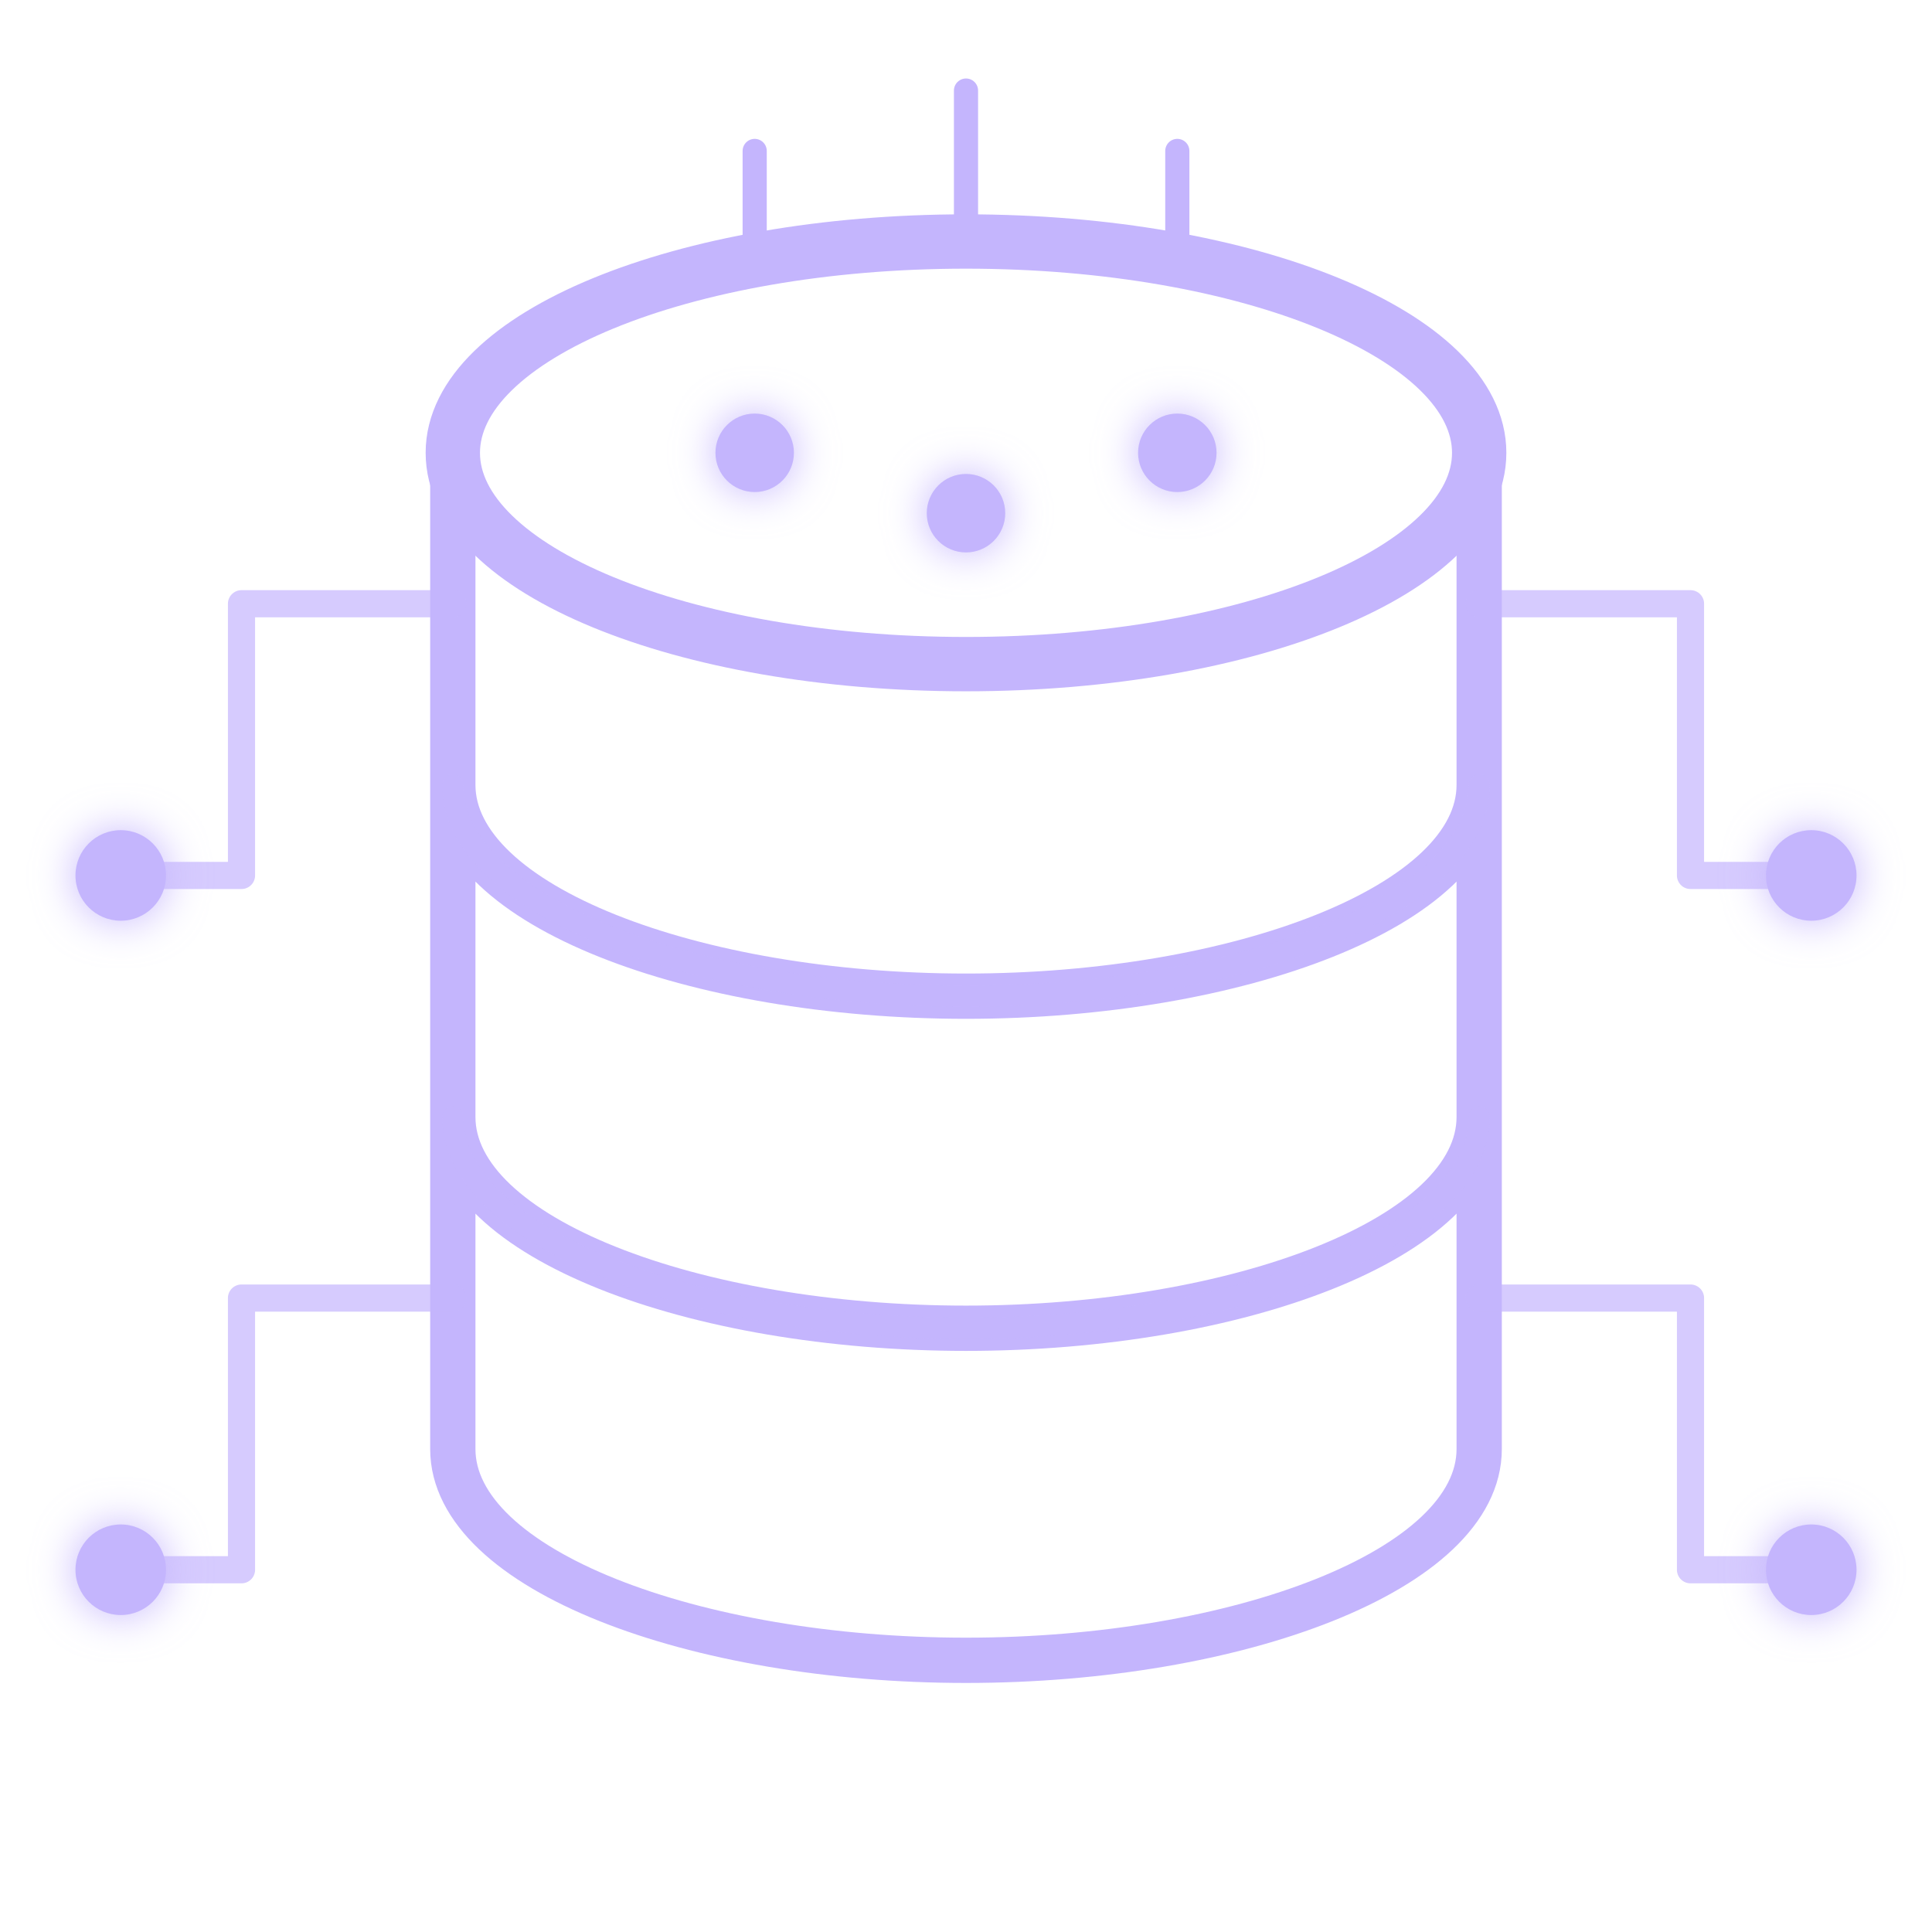
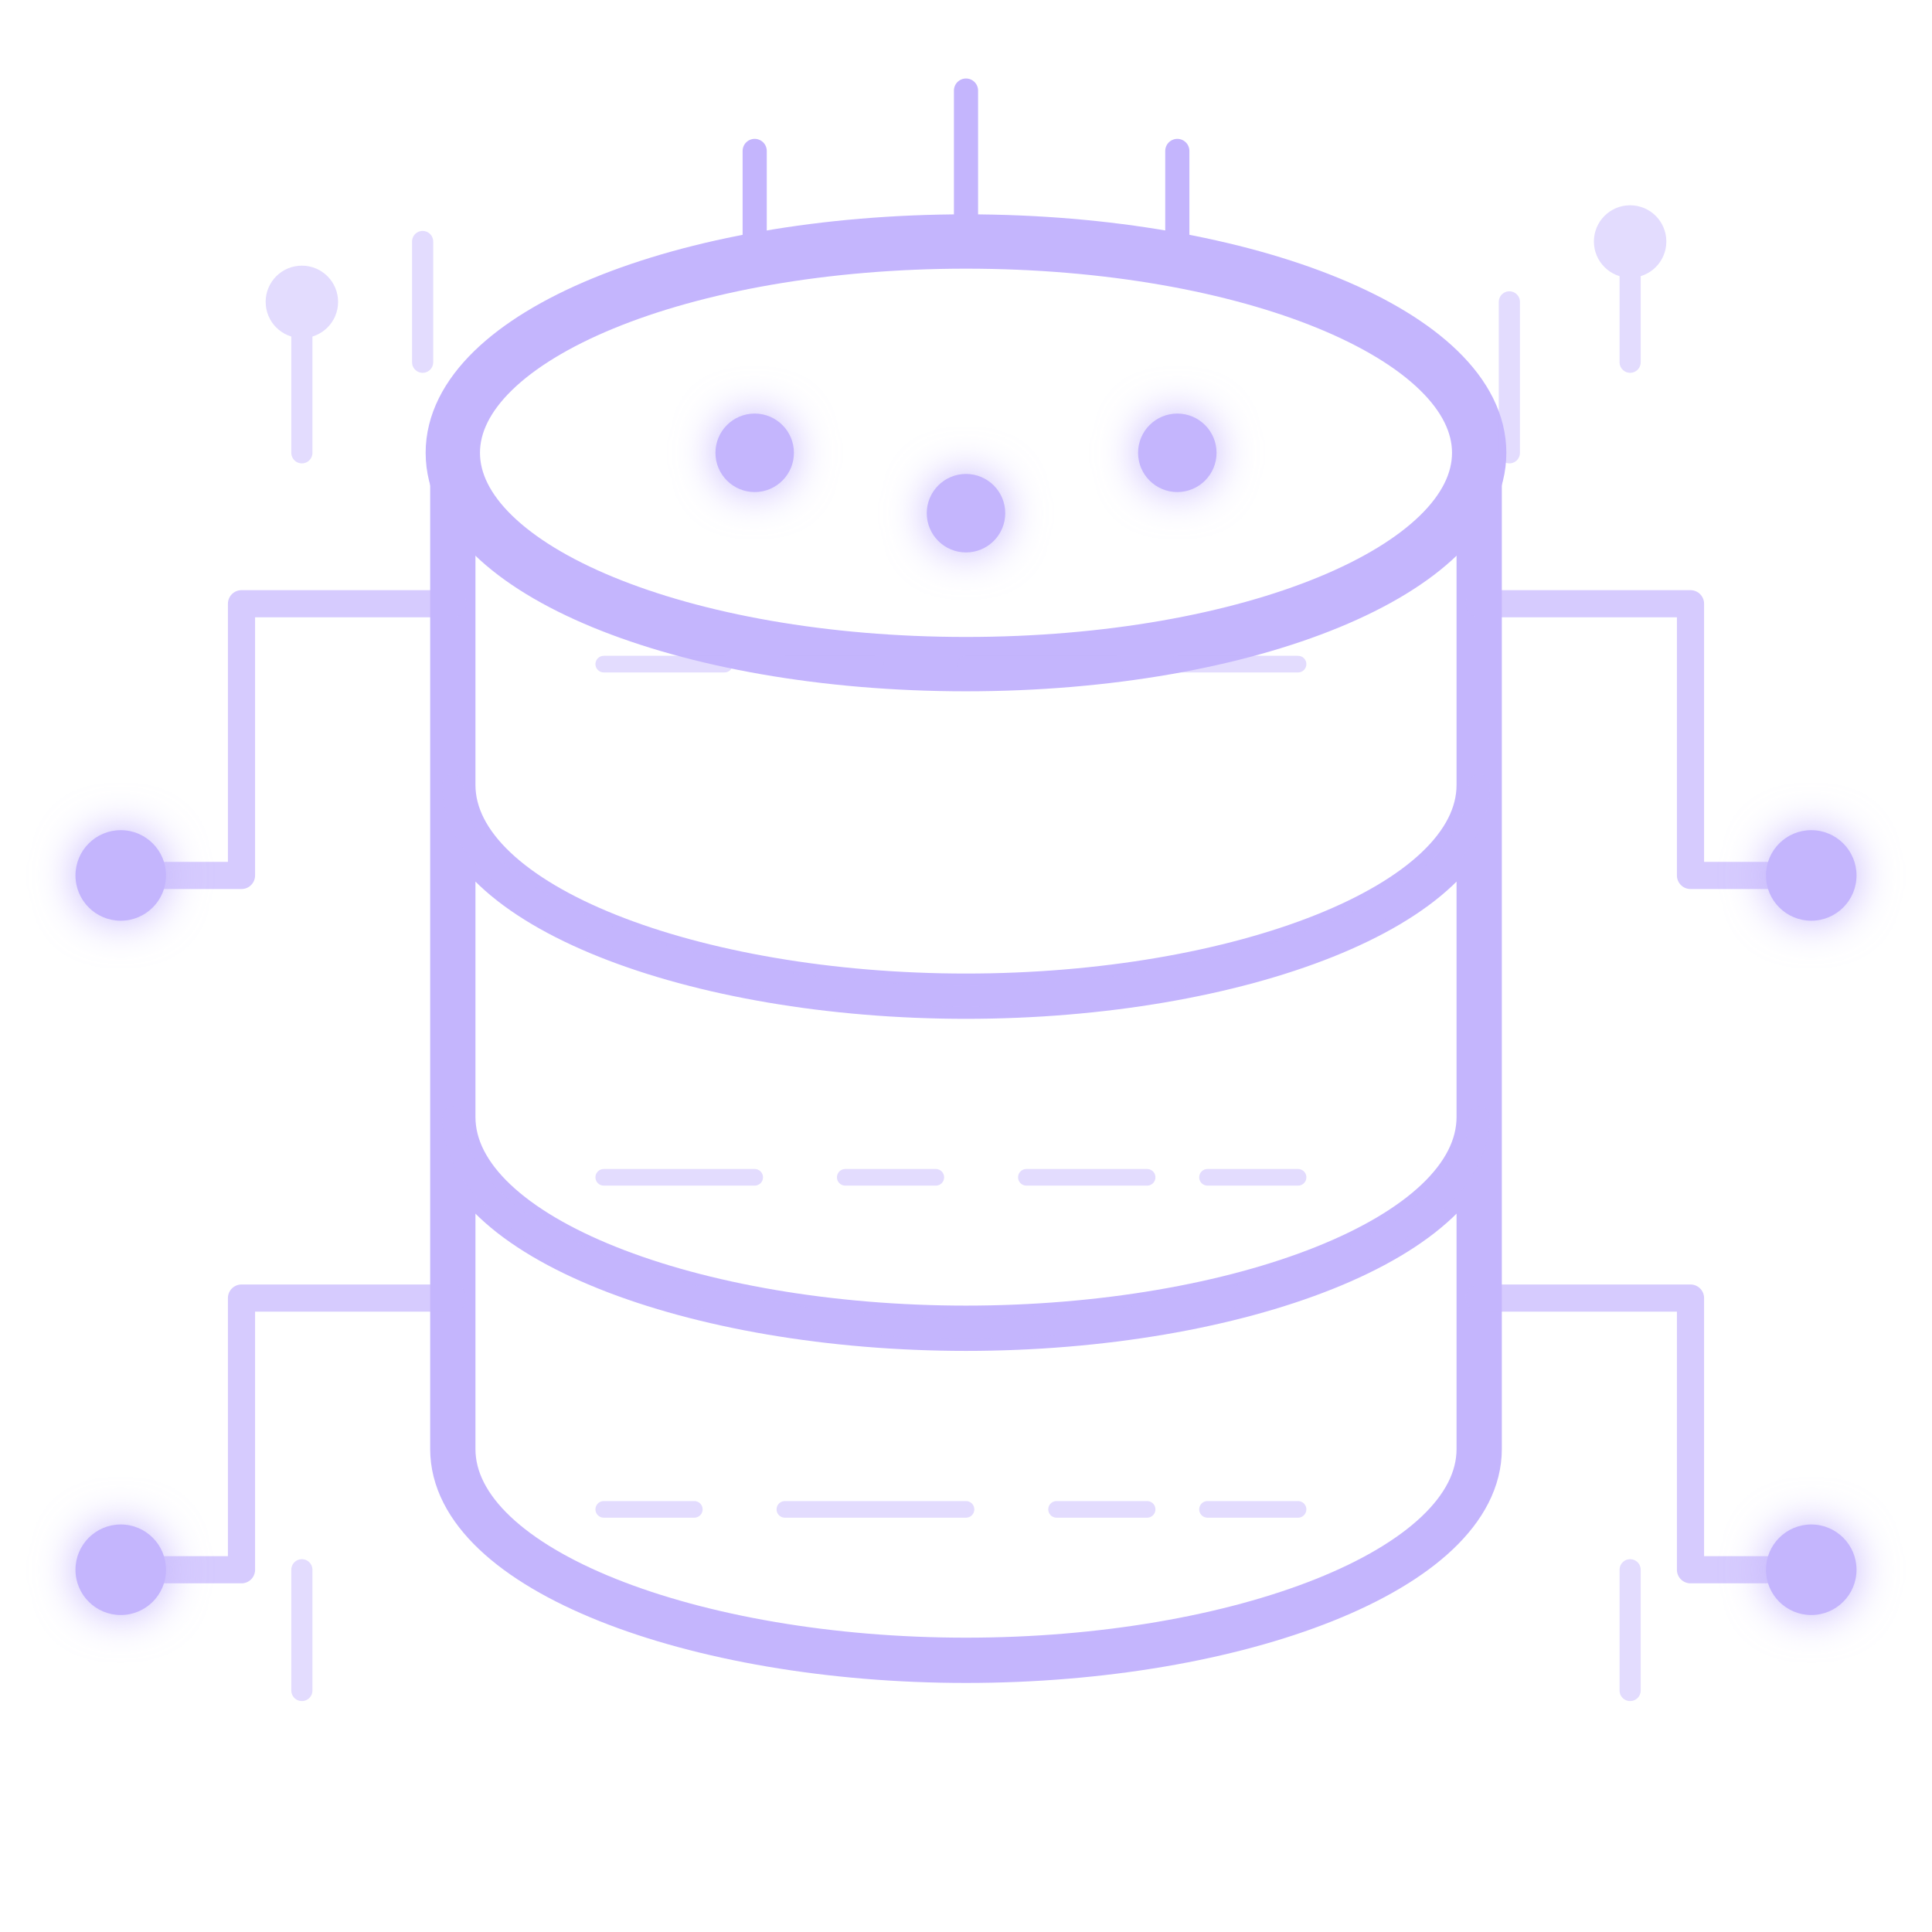
<svg xmlns="http://www.w3.org/2000/svg" viewBox="0 0 64 64" fill="none" role="img" aria-label="Memoria">
  <defs>
    <linearGradient id="mm" x1="7" y1="8" x2="57" y2="56">
      <stop stop-color="#c4b5fd" />
      <stop offset=".5" stop-color="#8b5cf6" />
      <stop offset="1" stop-color="#ec4899" />
    </linearGradient>
    <filter id="mg">
      <feGaussianBlur stdDeviation=".7" result="b" />
      <feMerge>
        <feMergeNode in="b" />
        <feMergeNode in="SourceGraphic" />
      </feMerge>
    </filter>
  </defs>
  <style>.bit{animation:bit 2.6s ease-in-out infinite}.bit:nth-child(2){animation-delay:-.8s}.bit:nth-child(3){animation-delay:-1.6s}@keyframes bit{50%{opacity:.25;transform:translateY(-3px)}}@media(prefers-reduced-motion:reduce){.bit{animation:none}}</style>
  <g stroke="url(#mm)" stroke-linecap="round" stroke-linejoin="round">
    <ellipse cx="32" cy="15" rx="17" ry="7" stroke-width="1.8" />
    <path d="M15 15v11c0 4 8 7 17 7s17-3 17-7V15M15 26v11c0 4 8 7 17 7s17-3 17-7V26M15 37v11c0 4 8 7 17 7s17-3 17-7V37" stroke-width="1.5" />
    <path d="M15 26c0 4 8 7 17 7s17-3 17-7M15 37c0 4 8 7 17 7s17-3 17-7" stroke-width=".7" opacity=".55" />
    <path d="M15 20H8v9H4m45-9h7v9h4M15 43H8v9H4m45-9h7v9h4" stroke-width=".9" opacity=".7" />
    <path d="M25 8V5m7 3V3m7 5V5" stroke-width=".8" />
    <g fill="url(#mm)" stroke="none" filter="url(#mg)">
      <circle class="bit" cx="25" cy="15" r="1.3" />
      <circle class="bit" cx="32" cy="17" r="1.3" />
      <circle class="bit" cx="39" cy="15" r="1.3" />
      <circle cx="4" cy="29" r="1.5" />
      <circle cx="60" cy="29" r="1.5" />
      <circle cx="4" cy="52" r="1.5" />
      <circle cx="60" cy="52" r="1.5" />
    </g>
  </g>
+   <g stroke="url(#mm)" stroke-linecap="round" opacity=".48">
+     <path d="M20 22h4m2 0h3m3 0h5m2 0h4M20 39h5m3 0h3m3 0h4m2 0h3M20 50h3m3 0h6m3 0h3m2 0h3" stroke-width=".55" />
+     <path d="M10 10v5m4-7v4m36-2v5m4-7v4M10 56v-4m44 4v-4" stroke-width=".7" />
+     <circle cx="10" cy="10" r=".7" />
+     <circle cx="54" cy="8" r=".7" />
+   </g>
</svg>
